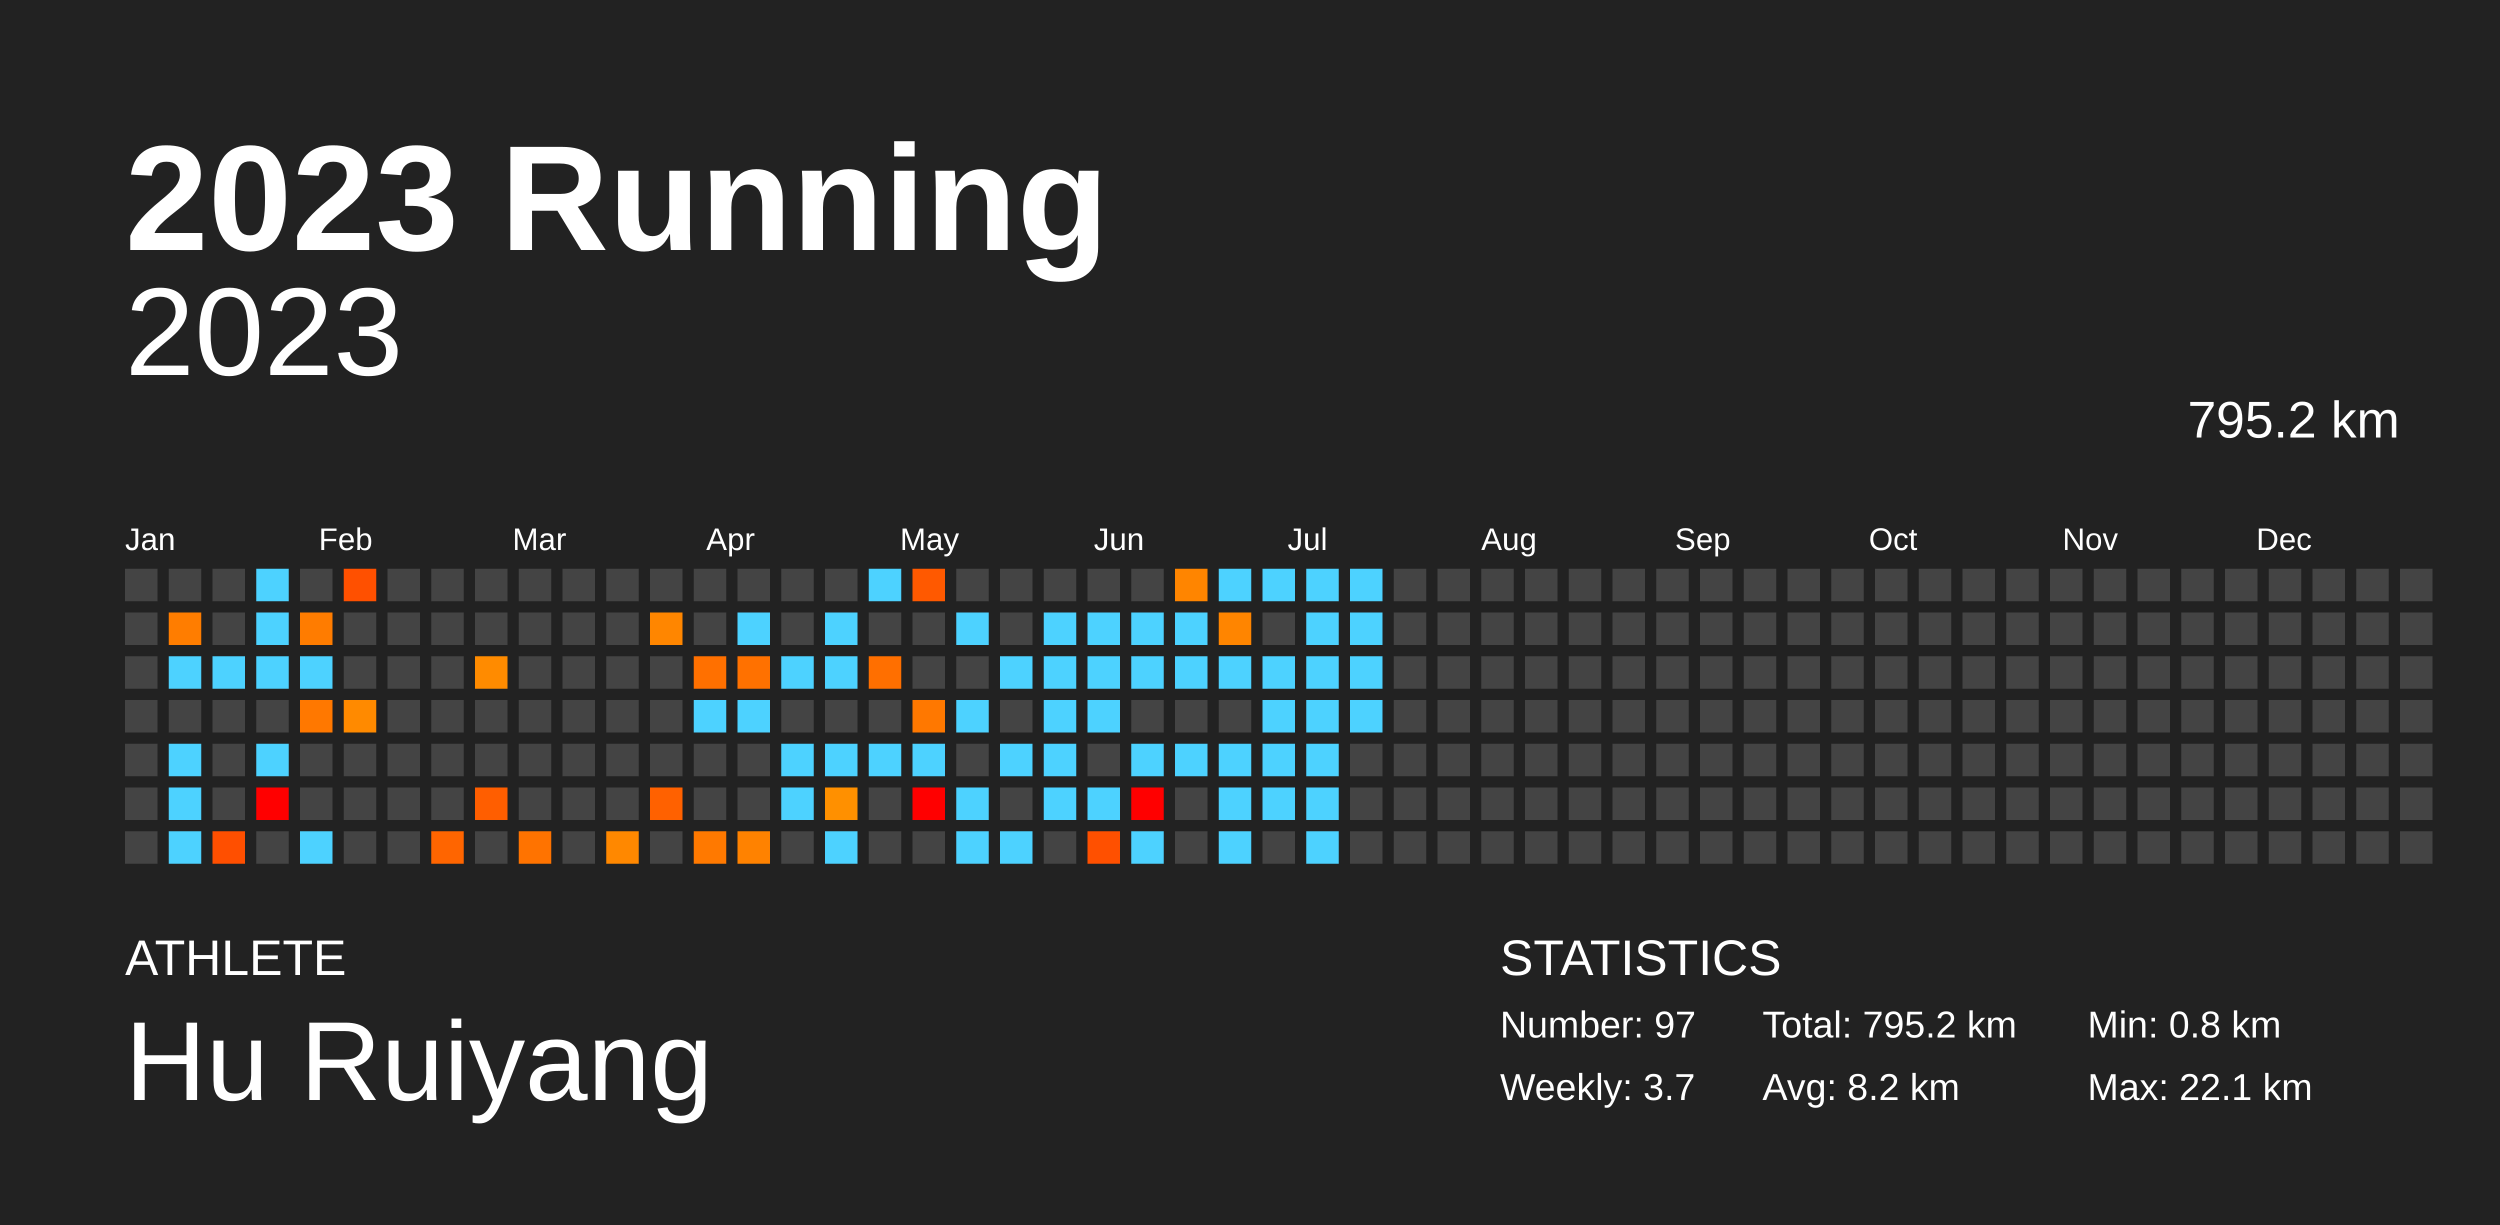
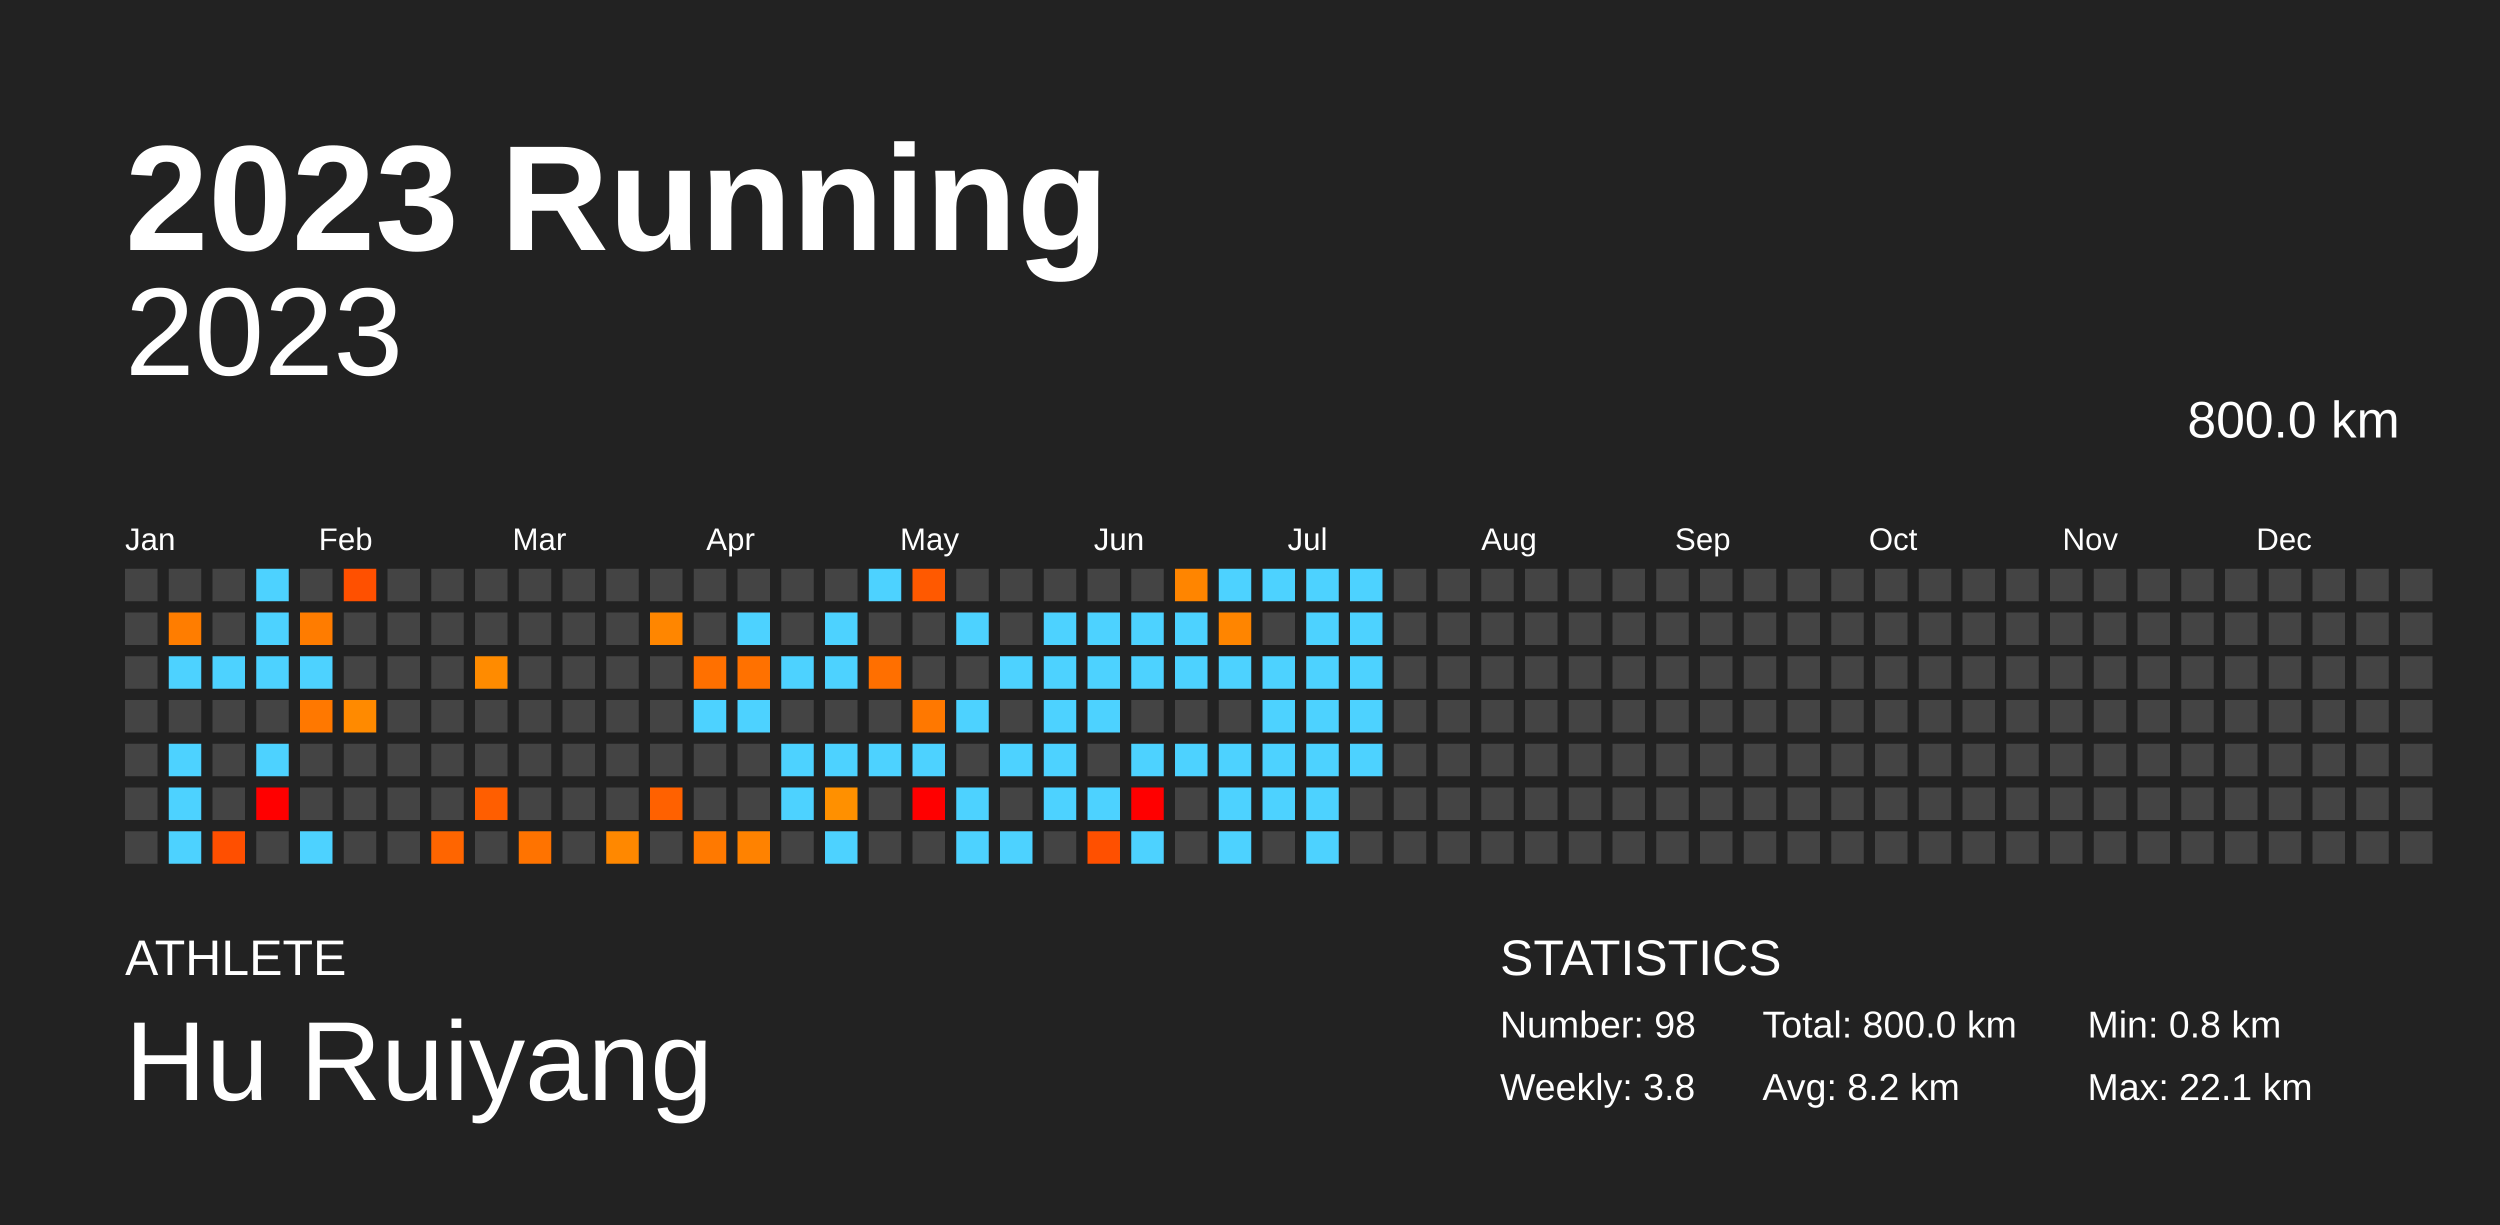
<svg xmlns="http://www.w3.org/2000/svg" baseProfile="full" height="98mm" version="1.1" viewBox="0,0,200,98" width="200mm">
  <defs />
  <rect fill="#222222" height="98" width="200" x="0" y="0" />
  <text fill="#FFFFFF" style="font-size:12px; font-family:Arial; font-weight:bold;" x="10" y="20">2023 Running</text>
  <text fill="#FFFFFF" style="font-size:4px; font-family:Arial" x="10" y="78">ATHLETE</text>
  <text fill="#FFFFFF" style="font-size:9px; font-family:Arial" x="10" y="88">Hu Ruiyang</text>
  <text fill="#FFFFFF" style="font-size:4px; font-family:Arial" x="120" y="78">STATISTICS</text>
-   <text fill="#FFFFFF" style="font-size:3px; font-family:Arial" x="120" y="83">Number: 97</text>
-   <text fill="#FFFFFF" style="font-size:3px; font-family:Arial" x="120" y="88">Weekly: 3.7</text>
-   <text fill="#FFFFFF" style="font-size:3px; font-family:Arial" x="141" y="83">Total: 795.2 km</text>
+   <text fill="#FFFFFF" style="font-size:3px; font-family:Arial" x="120" y="83">Number: 98</text>
+   <text fill="#FFFFFF" style="font-size:3px; font-family:Arial" x="120" y="88">Weekly: 3.8</text>
+   <text fill="#FFFFFF" style="font-size:3px; font-family:Arial" x="141" y="83">Total: 800.0 km</text>
  <text fill="#FFFFFF" style="font-size:3px; font-family:Arial" x="141" y="88">Avg: 8.2 km</text>
  <text fill="#FFFFFF" style="font-size:3px; font-family:Arial" x="167" y="83">Min: 0.8 km</text>
  <text fill="#FFFFFF" style="font-size:3px; font-family:Arial" x="167" y="88">Max: 22.1 km</text>
  <text alignment-baseline="hanging" fill="#FFFFFF" style="font-size:10.0px; font-family:Arial;" x="10" y="30">2023</text>
-   <text alignment-baseline="hanging" fill="#FFFFFF" style="font-size:4.125px; font-family:Arial;" x="175" y="35">795.2 km</text>
+   <text alignment-baseline="hanging" fill="#FFFFFF" style="font-size:4.125px; font-family:Arial;" x="175" y="35">800.0 km</text>
  <text fill="#FFFFFF" style="font-size:2.5px; font-family:Arial" x="10.0" y="44">Jan</text>
  <text fill="#FFFFFF" style="font-size:2.5px; font-family:Arial" x="25.5" y="44">Feb</text>
  <text fill="#FFFFFF" style="font-size:2.5px; font-family:Arial" x="41.0" y="44">Mar</text>
  <text fill="#FFFFFF" style="font-size:2.5px; font-family:Arial" x="56.5" y="44">Apr</text>
  <text fill="#FFFFFF" style="font-size:2.5px; font-family:Arial" x="72.0" y="44">May</text>
  <text fill="#FFFFFF" style="font-size:2.5px; font-family:Arial" x="87.5" y="44">Jun</text>
  <text fill="#FFFFFF" style="font-size:2.5px; font-family:Arial" x="103.0" y="44">Jul</text>
  <text fill="#FFFFFF" style="font-size:2.5px; font-family:Arial" x="118.5" y="44">Aug</text>
  <text fill="#FFFFFF" style="font-size:2.5px; font-family:Arial" x="134.0" y="44">Sep</text>
  <text fill="#FFFFFF" style="font-size:2.5px; font-family:Arial" x="149.5" y="44">Oct</text>
  <text fill="#FFFFFF" style="font-size:2.5px; font-family:Arial" x="165.0" y="44">Nov</text>
  <text fill="#FFFFFF" style="font-size:2.5px; font-family:Arial" x="180.5" y="44">Dec</text>
  <rect fill="#444444" height="2.6" width="2.6" x="10.0" y="45.5" />
  <rect fill="#444444" height="2.6" width="2.6" x="10.0" y="49.0" />
  <rect fill="#444444" height="2.6" width="2.6" x="10.0" y="52.5" />
  <rect fill="#444444" height="2.6" width="2.6" x="10.0" y="56.0" />
  <rect fill="#444444" height="2.6" width="2.6" x="10.0" y="59.5" />
  <rect fill="#444444" height="2.6" width="2.6" x="10.0" y="63.0" />
  <rect fill="#444444" height="2.6" width="2.6" x="10.0" y="66.5" />
  <rect fill="#444444" height="2.6" width="2.6" x="13.5" y="45.5" />
  <rect fill="#ff7d00" height="2.6" width="2.6" x="13.5" y="49.0" />
  <rect fill="#4dd2ff" height="2.6" width="2.6" x="13.5" y="52.5" />
  <rect fill="#444444" height="2.6" width="2.6" x="13.5" y="56.0" />
  <rect fill="#4dd2ff" height="2.6" width="2.6" x="13.5" y="59.5" />
  <rect fill="#4dd2ff" height="2.6" width="2.6" x="13.5" y="63.0" />
  <rect fill="#4dd2ff" height="2.6" width="2.6" x="13.5" y="66.5" />
  <rect fill="#444444" height="2.6" width="2.6" x="17.0" y="45.5" />
  <rect fill="#444444" height="2.6" width="2.6" x="17.0" y="49.0" />
  <rect fill="#4dd2ff" height="2.6" width="2.6" x="17.0" y="52.5" />
  <rect fill="#444444" height="2.6" width="2.6" x="17.0" y="56.0" />
  <rect fill="#444444" height="2.6" width="2.6" x="17.0" y="59.5" />
  <rect fill="#444444" height="2.6" width="2.6" x="17.0" y="63.0" />
  <rect fill="#ff4f00" height="2.6" width="2.6" x="17.0" y="66.5" />
  <rect fill="#4dd2ff" height="2.6" width="2.6" x="20.5" y="45.5" />
  <rect fill="#4dd2ff" height="2.6" width="2.6" x="20.5" y="49.0" />
  <rect fill="#4dd2ff" height="2.6" width="2.6" x="20.5" y="52.5" />
  <rect fill="#444444" height="2.6" width="2.6" x="20.5" y="56.0" />
  <rect fill="#4dd2ff" height="2.6" width="2.6" x="20.5" y="59.5" />
  <rect fill="red" height="2.6" width="2.6" x="20.5" y="63.0" />
  <rect fill="#444444" height="2.6" width="2.6" x="20.5" y="66.5" />
  <rect fill="#444444" height="2.6" width="2.6" x="24.0" y="45.5" />
  <rect fill="#ff7c00" height="2.6" width="2.6" x="24.0" y="49.0" />
  <rect fill="#4dd2ff" height="2.6" width="2.6" x="24.0" y="52.5" />
  <rect fill="#ff7800" height="2.6" width="2.6" x="24.0" y="56.0" />
  <rect fill="#444444" height="2.6" width="2.6" x="24.0" y="59.5" />
  <rect fill="#444444" height="2.6" width="2.6" x="24.0" y="63.0" />
  <rect fill="#4dd2ff" height="2.6" width="2.6" x="24.0" y="66.5" />
  <rect fill="#ff5000" height="2.6" width="2.6" x="27.5" y="45.5" />
  <rect fill="#444444" height="2.6" width="2.6" x="27.5" y="49.0" />
  <rect fill="#444444" height="2.6" width="2.6" x="27.5" y="52.5" />
  <rect fill="#ff8a00" height="2.6" width="2.6" x="27.5" y="56.0" />
  <rect fill="#444444" height="2.6" width="2.6" x="27.5" y="59.5" />
  <rect fill="#444444" height="2.6" width="2.6" x="27.5" y="63.0" />
  <rect fill="#444444" height="2.6" width="2.6" x="27.5" y="66.5" />
  <rect fill="#444444" height="2.6" width="2.6" x="31.0" y="45.5" />
  <rect fill="#444444" height="2.6" width="2.6" x="31.0" y="49.0" />
  <rect fill="#444444" height="2.6" width="2.6" x="31.0" y="52.5" />
  <rect fill="#444444" height="2.6" width="2.6" x="31.0" y="56.0" />
  <rect fill="#444444" height="2.6" width="2.6" x="31.0" y="59.5" />
  <rect fill="#444444" height="2.6" width="2.6" x="31.0" y="63.0" />
  <rect fill="#444444" height="2.6" width="2.6" x="31.0" y="66.5" />
  <rect fill="#444444" height="2.6" width="2.6" x="34.5" y="45.5" />
  <rect fill="#444444" height="2.6" width="2.6" x="34.5" y="49.0" />
  <rect fill="#444444" height="2.6" width="2.6" x="34.5" y="52.5" />
  <rect fill="#444444" height="2.6" width="2.6" x="34.5" y="56.0" />
  <rect fill="#444444" height="2.6" width="2.6" x="34.5" y="59.5" />
  <rect fill="#444444" height="2.6" width="2.6" x="34.5" y="63.0" />
  <rect fill="#ff6500" height="2.6" width="2.6" x="34.5" y="66.5" />
  <rect fill="#444444" height="2.6" width="2.6" x="38.0" y="45.5" />
  <rect fill="#444444" height="2.6" width="2.6" x="38.0" y="49.0" />
  <rect fill="#ff8b00" height="2.6" width="2.6" x="38.0" y="52.5" />
  <rect fill="#444444" height="2.6" width="2.6" x="38.0" y="56.0" />
  <rect fill="#444444" height="2.6" width="2.6" x="38.0" y="59.5" />
  <rect fill="#ff5e00" height="2.6" width="2.6" x="38.0" y="63.0" />
  <rect fill="#444444" height="2.6" width="2.6" x="38.0" y="66.5" />
  <rect fill="#444444" height="2.6" width="2.6" x="41.5" y="45.5" />
  <rect fill="#444444" height="2.6" width="2.6" x="41.5" y="49.0" />
  <rect fill="#444444" height="2.6" width="2.6" x="41.5" y="52.5" />
  <rect fill="#444444" height="2.6" width="2.6" x="41.5" y="56.0" />
  <rect fill="#444444" height="2.6" width="2.6" x="41.5" y="59.5" />
  <rect fill="#444444" height="2.6" width="2.6" x="41.5" y="63.0" />
  <rect fill="#ff7300" height="2.6" width="2.6" x="41.5" y="66.5" />
  <rect fill="#444444" height="2.6" width="2.6" x="45.0" y="45.5" />
  <rect fill="#444444" height="2.6" width="2.6" x="45.0" y="49.0" />
  <rect fill="#444444" height="2.6" width="2.6" x="45.0" y="52.5" />
  <rect fill="#444444" height="2.6" width="2.6" x="45.0" y="56.0" />
  <rect fill="#444444" height="2.6" width="2.6" x="45.0" y="59.5" />
  <rect fill="#444444" height="2.6" width="2.6" x="45.0" y="63.0" />
  <rect fill="#444444" height="2.6" width="2.6" x="45.0" y="66.5" />
  <rect fill="#444444" height="2.6" width="2.6" x="48.5" y="45.5" />
  <rect fill="#444444" height="2.6" width="2.6" x="48.5" y="49.0" />
  <rect fill="#444444" height="2.6" width="2.6" x="48.5" y="52.5" />
  <rect fill="#444444" height="2.6" width="2.6" x="48.5" y="56.0" />
  <rect fill="#444444" height="2.6" width="2.6" x="48.5" y="59.5" />
  <rect fill="#444444" height="2.6" width="2.6" x="48.5" y="63.0" />
  <rect fill="#ff8800" height="2.6" width="2.6" x="48.5" y="66.5" />
  <rect fill="#444444" height="2.6" width="2.6" x="52.0" y="45.5" />
  <rect fill="#ff8600" height="2.6" width="2.6" x="52.0" y="49.0" />
  <rect fill="#444444" height="2.6" width="2.6" x="52.0" y="52.5" />
  <rect fill="#444444" height="2.6" width="2.6" x="52.0" y="56.0" />
  <rect fill="#444444" height="2.6" width="2.6" x="52.0" y="59.5" />
  <rect fill="#ff6100" height="2.6" width="2.6" x="52.0" y="63.0" />
  <rect fill="#444444" height="2.6" width="2.6" x="52.0" y="66.5" />
  <rect fill="#444444" height="2.6" width="2.6" x="55.5" y="45.5" />
  <rect fill="#444444" height="2.6" width="2.6" x="55.5" y="49.0" />
  <rect fill="#ff7000" height="2.6" width="2.6" x="55.5" y="52.5" />
  <rect fill="#4dd2ff" height="2.6" width="2.6" x="55.5" y="56.0" />
  <rect fill="#444444" height="2.6" width="2.6" x="55.5" y="59.5" />
  <rect fill="#444444" height="2.6" width="2.6" x="55.5" y="63.0" />
  <rect fill="#ff7900" height="2.6" width="2.6" x="55.5" y="66.5" />
  <rect fill="#444444" height="2.6" width="2.6" x="59.0" y="45.5" />
  <rect fill="#4dd2ff" height="2.6" width="2.6" x="59.0" y="49.0" />
  <rect fill="#ff7100" height="2.6" width="2.6" x="59.0" y="52.5" />
  <rect fill="#4dd2ff" height="2.6" width="2.6" x="59.0" y="56.0" />
  <rect fill="#444444" height="2.6" width="2.6" x="59.0" y="59.5" />
  <rect fill="#444444" height="2.6" width="2.6" x="59.0" y="63.0" />
  <rect fill="#ff8200" height="2.6" width="2.6" x="59.0" y="66.5" />
  <rect fill="#444444" height="2.6" width="2.6" x="62.5" y="45.5" />
  <rect fill="#444444" height="2.6" width="2.6" x="62.5" y="49.0" />
  <rect fill="#4dd2ff" height="2.6" width="2.6" x="62.5" y="52.5" />
  <rect fill="#444444" height="2.6" width="2.6" x="62.5" y="56.0" />
  <rect fill="#4dd2ff" height="2.6" width="2.6" x="62.5" y="59.5" />
  <rect fill="#4dd2ff" height="2.6" width="2.6" x="62.5" y="63.0" />
  <rect fill="#444444" height="2.6" width="2.6" x="62.5" y="66.5" />
  <rect fill="#444444" height="2.6" width="2.6" x="66.0" y="45.5" />
  <rect fill="#4dd2ff" height="2.6" width="2.6" x="66.0" y="49.0" />
  <rect fill="#4dd2ff" height="2.6" width="2.6" x="66.0" y="52.5" />
  <rect fill="#444444" height="2.6" width="2.6" x="66.0" y="56.0" />
  <rect fill="#4dd2ff" height="2.6" width="2.6" x="66.0" y="59.5" />
  <rect fill="#ff9000" height="2.6" width="2.6" x="66.0" y="63.0" />
  <rect fill="#4dd2ff" height="2.6" width="2.6" x="66.0" y="66.5" />
  <rect fill="#4dd2ff" height="2.6" width="2.6" x="69.5" y="45.5" />
  <rect fill="#444444" height="2.6" width="2.6" x="69.5" y="49.0" />
  <rect fill="#ff6f00" height="2.6" width="2.6" x="69.5" y="52.5" />
  <rect fill="#444444" height="2.6" width="2.6" x="69.5" y="56.0" />
  <rect fill="#4dd2ff" height="2.6" width="2.6" x="69.5" y="59.5" />
  <rect fill="#444444" height="2.6" width="2.6" x="69.5" y="63.0" />
  <rect fill="#444444" height="2.6" width="2.6" x="69.5" y="66.5" />
  <rect fill="#ff5900" height="2.6" width="2.6" x="73.0" y="45.5" />
  <rect fill="#444444" height="2.6" width="2.6" x="73.0" y="49.0" />
  <rect fill="#444444" height="2.6" width="2.6" x="73.0" y="52.5" />
  <rect fill="#ff7800" height="2.6" width="2.6" x="73.0" y="56.0" />
  <rect fill="#4dd2ff" height="2.6" width="2.6" x="73.0" y="59.5" />
  <rect fill="red" height="2.6" width="2.6" x="73.0" y="63.0" />
  <rect fill="#444444" height="2.6" width="2.6" x="73.0" y="66.5" />
  <rect fill="#444444" height="2.6" width="2.6" x="76.5" y="45.5" />
  <rect fill="#4dd2ff" height="2.6" width="2.6" x="76.5" y="49.0" />
  <rect fill="#444444" height="2.6" width="2.6" x="76.5" y="52.5" />
  <rect fill="#4dd2ff" height="2.6" width="2.6" x="76.5" y="56.0" />
  <rect fill="#444444" height="2.6" width="2.6" x="76.5" y="59.5" />
  <rect fill="#4dd2ff" height="2.6" width="2.6" x="76.5" y="63.0" />
  <rect fill="#4dd2ff" height="2.6" width="2.6" x="76.5" y="66.5" />
  <rect fill="#444444" height="2.6" width="2.6" x="80.0" y="45.5" />
  <rect fill="#444444" height="2.6" width="2.6" x="80.0" y="49.0" />
  <rect fill="#4dd2ff" height="2.6" width="2.6" x="80.0" y="52.5" />
  <rect fill="#444444" height="2.6" width="2.6" x="80.0" y="56.0" />
  <rect fill="#4dd2ff" height="2.6" width="2.6" x="80.0" y="59.5" />
  <rect fill="#444444" height="2.6" width="2.6" x="80.0" y="63.0" />
  <rect fill="#4dd2ff" height="2.6" width="2.6" x="80.0" y="66.5" />
  <rect fill="#444444" height="2.6" width="2.6" x="83.5" y="45.5" />
  <rect fill="#4dd2ff" height="2.6" width="2.6" x="83.5" y="49.0" />
  <rect fill="#4dd2ff" height="2.6" width="2.6" x="83.5" y="52.5" />
  <rect fill="#4dd2ff" height="2.6" width="2.6" x="83.5" y="56.0" />
  <rect fill="#4dd2ff" height="2.6" width="2.6" x="83.5" y="59.5" />
  <rect fill="#4dd2ff" height="2.6" width="2.6" x="83.5" y="63.0" />
  <rect fill="#444444" height="2.6" width="2.6" x="83.5" y="66.5" />
  <rect fill="#444444" height="2.6" width="2.6" x="87.0" y="45.5" />
  <rect fill="#4dd2ff" height="2.6" width="2.6" x="87.0" y="49.0" />
  <rect fill="#4dd2ff" height="2.6" width="2.6" x="87.0" y="52.5" />
  <rect fill="#4dd2ff" height="2.6" width="2.6" x="87.0" y="56.0" />
  <rect fill="#444444" height="2.6" width="2.6" x="87.0" y="59.5" />
  <rect fill="#4dd2ff" height="2.6" width="2.6" x="87.0" y="63.0" />
  <rect fill="#ff5000" height="2.6" width="2.6" x="87.0" y="66.5" />
  <rect fill="#444444" height="2.6" width="2.6" x="90.5" y="45.5" />
  <rect fill="#4dd2ff" height="2.6" width="2.6" x="90.5" y="49.0" />
  <rect fill="#4dd2ff" height="2.6" width="2.6" x="90.5" y="52.5" />
  <rect fill="#444444" height="2.6" width="2.6" x="90.5" y="56.0" />
  <rect fill="#4dd2ff" height="2.6" width="2.6" x="90.5" y="59.5" />
  <rect fill="red" height="2.6" width="2.6" x="90.5" y="63.0" />
  <rect fill="#4dd2ff" height="2.6" width="2.6" x="90.5" y="66.5" />
  <rect fill="#ff8500" height="2.6" width="2.6" x="94.0" y="45.5" />
  <rect fill="#4dd2ff" height="2.6" width="2.6" x="94.0" y="49.0" />
  <rect fill="#4dd2ff" height="2.6" width="2.6" x="94.0" y="52.5" />
  <rect fill="#444444" height="2.6" width="2.6" x="94.0" y="56.0" />
  <rect fill="#4dd2ff" height="2.6" width="2.6" x="94.0" y="59.5" />
  <rect fill="#444444" height="2.6" width="2.6" x="94.0" y="63.0" />
  <rect fill="#444444" height="2.6" width="2.6" x="94.0" y="66.5" />
  <rect fill="#4dd2ff" height="2.6" width="2.6" x="97.5" y="45.5" />
  <rect fill="#ff8500" height="2.6" width="2.6" x="97.5" y="49.0" />
  <rect fill="#4dd2ff" height="2.6" width="2.6" x="97.5" y="52.5" />
  <rect fill="#444444" height="2.6" width="2.6" x="97.5" y="56.0" />
  <rect fill="#4dd2ff" height="2.6" width="2.6" x="97.5" y="59.5" />
  <rect fill="#4dd2ff" height="2.6" width="2.6" x="97.5" y="63.0" />
  <rect fill="#4dd2ff" height="2.6" width="2.6" x="97.5" y="66.5" />
  <rect fill="#4dd2ff" height="2.6" width="2.6" x="101.0" y="45.5" />
  <rect fill="#444444" height="2.6" width="2.6" x="101.0" y="49.0" />
  <rect fill="#4dd2ff" height="2.6" width="2.6" x="101.0" y="52.5" />
  <rect fill="#4dd2ff" height="2.6" width="2.6" x="101.0" y="56.0" />
  <rect fill="#4dd2ff" height="2.6" width="2.6" x="101.0" y="59.5" />
  <rect fill="#4dd2ff" height="2.6" width="2.6" x="101.0" y="63.0" />
  <rect fill="#444444" height="2.6" width="2.6" x="101.0" y="66.5" />
  <rect fill="#4dd2ff" height="2.6" width="2.6" x="104.5" y="45.5" />
  <rect fill="#4dd2ff" height="2.6" width="2.6" x="104.5" y="49.0" />
  <rect fill="#4dd2ff" height="2.6" width="2.6" x="104.5" y="52.5" />
  <rect fill="#4dd2ff" height="2.6" width="2.6" x="104.5" y="56.0" />
  <rect fill="#4dd2ff" height="2.6" width="2.6" x="104.5" y="59.5" />
  <rect fill="#4dd2ff" height="2.6" width="2.6" x="104.5" y="63.0" />
  <rect fill="#4dd2ff" height="2.6" width="2.6" x="104.5" y="66.5" />
  <rect fill="#4dd2ff" height="2.6" width="2.6" x="108.0" y="45.5" />
  <rect fill="#4dd2ff" height="2.6" width="2.6" x="108.0" y="49.0" />
  <rect fill="#4dd2ff" height="2.6" width="2.6" x="108.0" y="52.5" />
  <rect fill="#4dd2ff" height="2.6" width="2.6" x="108.0" y="56.0" />
-   <rect fill="#444444" height="2.6" width="2.6" x="108.0" y="59.5" />
+   <rect fill="#4dd2ff" height="2.6" width="2.6" x="108.0" y="59.5" />
  <rect fill="#444444" height="2.6" width="2.6" x="108.0" y="63.0" />
  <rect fill="#444444" height="2.6" width="2.6" x="108.0" y="66.5" />
  <rect fill="#444444" height="2.6" width="2.6" x="111.5" y="45.5" />
  <rect fill="#444444" height="2.6" width="2.6" x="111.5" y="49.0" />
  <rect fill="#444444" height="2.6" width="2.6" x="111.5" y="52.5" />
  <rect fill="#444444" height="2.6" width="2.6" x="111.5" y="56.0" />
  <rect fill="#444444" height="2.6" width="2.6" x="111.5" y="59.5" />
  <rect fill="#444444" height="2.6" width="2.6" x="111.5" y="63.0" />
  <rect fill="#444444" height="2.6" width="2.6" x="111.5" y="66.5" />
  <rect fill="#444444" height="2.6" width="2.6" x="115.0" y="45.5" />
  <rect fill="#444444" height="2.6" width="2.6" x="115.0" y="49.0" />
  <rect fill="#444444" height="2.6" width="2.6" x="115.0" y="52.5" />
  <rect fill="#444444" height="2.6" width="2.6" x="115.0" y="56.0" />
  <rect fill="#444444" height="2.6" width="2.6" x="115.0" y="59.5" />
  <rect fill="#444444" height="2.6" width="2.6" x="115.0" y="63.0" />
  <rect fill="#444444" height="2.6" width="2.6" x="115.0" y="66.5" />
  <rect fill="#444444" height="2.6" width="2.6" x="118.5" y="45.5" />
  <rect fill="#444444" height="2.6" width="2.6" x="118.5" y="49.0" />
  <rect fill="#444444" height="2.6" width="2.6" x="118.5" y="52.5" />
  <rect fill="#444444" height="2.6" width="2.6" x="118.5" y="56.0" />
  <rect fill="#444444" height="2.6" width="2.6" x="118.5" y="59.5" />
  <rect fill="#444444" height="2.6" width="2.6" x="118.5" y="63.0" />
  <rect fill="#444444" height="2.6" width="2.6" x="118.5" y="66.5" />
  <rect fill="#444444" height="2.6" width="2.6" x="122.0" y="45.5" />
  <rect fill="#444444" height="2.6" width="2.6" x="122.0" y="49.0" />
  <rect fill="#444444" height="2.6" width="2.6" x="122.0" y="52.5" />
  <rect fill="#444444" height="2.6" width="2.6" x="122.0" y="56.0" />
  <rect fill="#444444" height="2.6" width="2.6" x="122.0" y="59.5" />
  <rect fill="#444444" height="2.6" width="2.6" x="122.0" y="63.0" />
  <rect fill="#444444" height="2.6" width="2.6" x="122.0" y="66.5" />
  <rect fill="#444444" height="2.6" width="2.6" x="125.5" y="45.5" />
  <rect fill="#444444" height="2.6" width="2.6" x="125.5" y="49.0" />
  <rect fill="#444444" height="2.6" width="2.6" x="125.5" y="52.5" />
  <rect fill="#444444" height="2.6" width="2.6" x="125.5" y="56.0" />
  <rect fill="#444444" height="2.6" width="2.6" x="125.5" y="59.5" />
  <rect fill="#444444" height="2.6" width="2.6" x="125.5" y="63.0" />
  <rect fill="#444444" height="2.6" width="2.6" x="125.5" y="66.5" />
  <rect fill="#444444" height="2.6" width="2.6" x="129.0" y="45.5" />
  <rect fill="#444444" height="2.6" width="2.6" x="129.0" y="49.0" />
  <rect fill="#444444" height="2.6" width="2.6" x="129.0" y="52.5" />
  <rect fill="#444444" height="2.6" width="2.6" x="129.0" y="56.0" />
  <rect fill="#444444" height="2.6" width="2.6" x="129.0" y="59.5" />
  <rect fill="#444444" height="2.6" width="2.6" x="129.0" y="63.0" />
  <rect fill="#444444" height="2.6" width="2.6" x="129.0" y="66.5" />
  <rect fill="#444444" height="2.6" width="2.6" x="132.5" y="45.5" />
  <rect fill="#444444" height="2.6" width="2.6" x="132.5" y="49.0" />
  <rect fill="#444444" height="2.6" width="2.6" x="132.5" y="52.5" />
  <rect fill="#444444" height="2.6" width="2.6" x="132.5" y="56.0" />
  <rect fill="#444444" height="2.6" width="2.6" x="132.5" y="59.5" />
  <rect fill="#444444" height="2.6" width="2.6" x="132.5" y="63.0" />
  <rect fill="#444444" height="2.6" width="2.6" x="132.5" y="66.5" />
  <rect fill="#444444" height="2.6" width="2.6" x="136.0" y="45.5" />
  <rect fill="#444444" height="2.6" width="2.6" x="136.0" y="49.0" />
  <rect fill="#444444" height="2.6" width="2.6" x="136.0" y="52.5" />
  <rect fill="#444444" height="2.6" width="2.6" x="136.0" y="56.0" />
  <rect fill="#444444" height="2.6" width="2.6" x="136.0" y="59.5" />
  <rect fill="#444444" height="2.6" width="2.6" x="136.0" y="63.0" />
  <rect fill="#444444" height="2.6" width="2.6" x="136.0" y="66.5" />
  <rect fill="#444444" height="2.6" width="2.6" x="139.5" y="45.5" />
  <rect fill="#444444" height="2.6" width="2.6" x="139.5" y="49.0" />
  <rect fill="#444444" height="2.6" width="2.6" x="139.5" y="52.5" />
  <rect fill="#444444" height="2.6" width="2.6" x="139.5" y="56.0" />
  <rect fill="#444444" height="2.6" width="2.6" x="139.5" y="59.5" />
  <rect fill="#444444" height="2.6" width="2.6" x="139.5" y="63.0" />
  <rect fill="#444444" height="2.6" width="2.6" x="139.5" y="66.5" />
  <rect fill="#444444" height="2.6" width="2.6" x="143.0" y="45.5" />
  <rect fill="#444444" height="2.6" width="2.6" x="143.0" y="49.0" />
  <rect fill="#444444" height="2.6" width="2.6" x="143.0" y="52.5" />
  <rect fill="#444444" height="2.6" width="2.6" x="143.0" y="56.0" />
  <rect fill="#444444" height="2.6" width="2.6" x="143.0" y="59.5" />
  <rect fill="#444444" height="2.6" width="2.6" x="143.0" y="63.0" />
  <rect fill="#444444" height="2.6" width="2.6" x="143.0" y="66.5" />
  <rect fill="#444444" height="2.6" width="2.6" x="146.5" y="45.5" />
  <rect fill="#444444" height="2.6" width="2.6" x="146.5" y="49.0" />
  <rect fill="#444444" height="2.6" width="2.6" x="146.5" y="52.5" />
  <rect fill="#444444" height="2.6" width="2.6" x="146.5" y="56.0" />
  <rect fill="#444444" height="2.6" width="2.6" x="146.5" y="59.5" />
  <rect fill="#444444" height="2.6" width="2.6" x="146.5" y="63.0" />
  <rect fill="#444444" height="2.6" width="2.6" x="146.5" y="66.5" />
  <rect fill="#444444" height="2.6" width="2.6" x="150.0" y="45.5" />
  <rect fill="#444444" height="2.6" width="2.6" x="150.0" y="49.0" />
  <rect fill="#444444" height="2.6" width="2.6" x="150.0" y="52.5" />
  <rect fill="#444444" height="2.6" width="2.6" x="150.0" y="56.0" />
  <rect fill="#444444" height="2.6" width="2.6" x="150.0" y="59.5" />
  <rect fill="#444444" height="2.6" width="2.6" x="150.0" y="63.0" />
  <rect fill="#444444" height="2.6" width="2.6" x="150.0" y="66.5" />
  <rect fill="#444444" height="2.6" width="2.6" x="153.5" y="45.5" />
  <rect fill="#444444" height="2.6" width="2.6" x="153.5" y="49.0" />
  <rect fill="#444444" height="2.6" width="2.6" x="153.5" y="52.5" />
  <rect fill="#444444" height="2.6" width="2.6" x="153.5" y="56.0" />
  <rect fill="#444444" height="2.6" width="2.6" x="153.5" y="59.5" />
  <rect fill="#444444" height="2.6" width="2.6" x="153.5" y="63.0" />
  <rect fill="#444444" height="2.6" width="2.6" x="153.5" y="66.5" />
  <rect fill="#444444" height="2.6" width="2.6" x="157.0" y="45.5" />
  <rect fill="#444444" height="2.6" width="2.6" x="157.0" y="49.0" />
  <rect fill="#444444" height="2.6" width="2.6" x="157.0" y="52.5" />
  <rect fill="#444444" height="2.6" width="2.6" x="157.0" y="56.0" />
  <rect fill="#444444" height="2.6" width="2.6" x="157.0" y="59.5" />
  <rect fill="#444444" height="2.6" width="2.6" x="157.0" y="63.0" />
  <rect fill="#444444" height="2.6" width="2.6" x="157.0" y="66.5" />
  <rect fill="#444444" height="2.6" width="2.6" x="160.5" y="45.5" />
  <rect fill="#444444" height="2.6" width="2.6" x="160.5" y="49.0" />
  <rect fill="#444444" height="2.6" width="2.6" x="160.5" y="52.5" />
  <rect fill="#444444" height="2.6" width="2.6" x="160.5" y="56.0" />
  <rect fill="#444444" height="2.6" width="2.6" x="160.5" y="59.5" />
  <rect fill="#444444" height="2.6" width="2.6" x="160.5" y="63.0" />
  <rect fill="#444444" height="2.6" width="2.6" x="160.5" y="66.5" />
  <rect fill="#444444" height="2.6" width="2.6" x="164.0" y="45.5" />
  <rect fill="#444444" height="2.6" width="2.6" x="164.0" y="49.0" />
  <rect fill="#444444" height="2.6" width="2.6" x="164.0" y="52.5" />
  <rect fill="#444444" height="2.6" width="2.6" x="164.0" y="56.0" />
  <rect fill="#444444" height="2.6" width="2.6" x="164.0" y="59.5" />
  <rect fill="#444444" height="2.6" width="2.6" x="164.0" y="63.0" />
  <rect fill="#444444" height="2.6" width="2.6" x="164.0" y="66.5" />
  <rect fill="#444444" height="2.6" width="2.6" x="167.5" y="45.5" />
  <rect fill="#444444" height="2.6" width="2.6" x="167.5" y="49.0" />
  <rect fill="#444444" height="2.6" width="2.6" x="167.5" y="52.5" />
  <rect fill="#444444" height="2.6" width="2.6" x="167.5" y="56.0" />
  <rect fill="#444444" height="2.6" width="2.6" x="167.5" y="59.5" />
  <rect fill="#444444" height="2.6" width="2.6" x="167.5" y="63.0" />
  <rect fill="#444444" height="2.6" width="2.6" x="167.5" y="66.5" />
  <rect fill="#444444" height="2.6" width="2.6" x="171.0" y="45.5" />
  <rect fill="#444444" height="2.6" width="2.6" x="171.0" y="49.0" />
  <rect fill="#444444" height="2.6" width="2.6" x="171.0" y="52.5" />
  <rect fill="#444444" height="2.6" width="2.6" x="171.0" y="56.0" />
  <rect fill="#444444" height="2.6" width="2.6" x="171.0" y="59.5" />
  <rect fill="#444444" height="2.6" width="2.6" x="171.0" y="63.0" />
  <rect fill="#444444" height="2.6" width="2.6" x="171.0" y="66.5" />
  <rect fill="#444444" height="2.6" width="2.6" x="174.5" y="45.5" />
  <rect fill="#444444" height="2.6" width="2.6" x="174.5" y="49.0" />
  <rect fill="#444444" height="2.6" width="2.6" x="174.5" y="52.5" />
  <rect fill="#444444" height="2.6" width="2.6" x="174.5" y="56.0" />
  <rect fill="#444444" height="2.6" width="2.6" x="174.5" y="59.5" />
  <rect fill="#444444" height="2.6" width="2.6" x="174.5" y="63.0" />
  <rect fill="#444444" height="2.6" width="2.6" x="174.5" y="66.5" />
  <rect fill="#444444" height="2.6" width="2.6" x="178.0" y="45.5" />
  <rect fill="#444444" height="2.6" width="2.6" x="178.0" y="49.0" />
  <rect fill="#444444" height="2.6" width="2.6" x="178.0" y="52.5" />
  <rect fill="#444444" height="2.6" width="2.6" x="178.0" y="56.0" />
  <rect fill="#444444" height="2.6" width="2.6" x="178.0" y="59.5" />
  <rect fill="#444444" height="2.6" width="2.6" x="178.0" y="63.0" />
  <rect fill="#444444" height="2.6" width="2.6" x="178.0" y="66.5" />
  <rect fill="#444444" height="2.6" width="2.6" x="181.5" y="45.5" />
  <rect fill="#444444" height="2.6" width="2.6" x="181.5" y="49.0" />
  <rect fill="#444444" height="2.6" width="2.6" x="181.5" y="52.5" />
  <rect fill="#444444" height="2.6" width="2.6" x="181.5" y="56.0" />
  <rect fill="#444444" height="2.6" width="2.6" x="181.5" y="59.5" />
  <rect fill="#444444" height="2.6" width="2.6" x="181.5" y="63.0" />
  <rect fill="#444444" height="2.6" width="2.6" x="181.5" y="66.5" />
  <rect fill="#444444" height="2.6" width="2.6" x="185.0" y="45.5" />
  <rect fill="#444444" height="2.6" width="2.6" x="185.0" y="49.0" />
  <rect fill="#444444" height="2.6" width="2.6" x="185.0" y="52.5" />
  <rect fill="#444444" height="2.6" width="2.6" x="185.0" y="56.0" />
  <rect fill="#444444" height="2.6" width="2.6" x="185.0" y="59.5" />
  <rect fill="#444444" height="2.6" width="2.6" x="185.0" y="63.0" />
  <rect fill="#444444" height="2.6" width="2.6" x="185.0" y="66.5" />
  <rect fill="#444444" height="2.6" width="2.6" x="188.5" y="45.5" />
  <rect fill="#444444" height="2.6" width="2.6" x="188.5" y="49.0" />
  <rect fill="#444444" height="2.6" width="2.6" x="188.5" y="52.5" />
  <rect fill="#444444" height="2.6" width="2.6" x="188.5" y="56.0" />
  <rect fill="#444444" height="2.6" width="2.6" x="188.5" y="59.5" />
  <rect fill="#444444" height="2.6" width="2.6" x="188.5" y="63.0" />
  <rect fill="#444444" height="2.6" width="2.6" x="188.5" y="66.5" />
  <rect fill="#444444" height="2.6" width="2.6" x="192.0" y="45.5" />
  <rect fill="#444444" height="2.6" width="2.6" x="192.0" y="49.0" />
  <rect fill="#444444" height="2.6" width="2.6" x="192.0" y="52.5" />
  <rect fill="#444444" height="2.6" width="2.6" x="192.0" y="56.0" />
  <rect fill="#444444" height="2.6" width="2.6" x="192.0" y="59.5" />
  <rect fill="#444444" height="2.6" width="2.6" x="192.0" y="63.0" />
  <rect fill="#444444" height="2.6" width="2.6" x="192.0" y="66.5" />
</svg>
